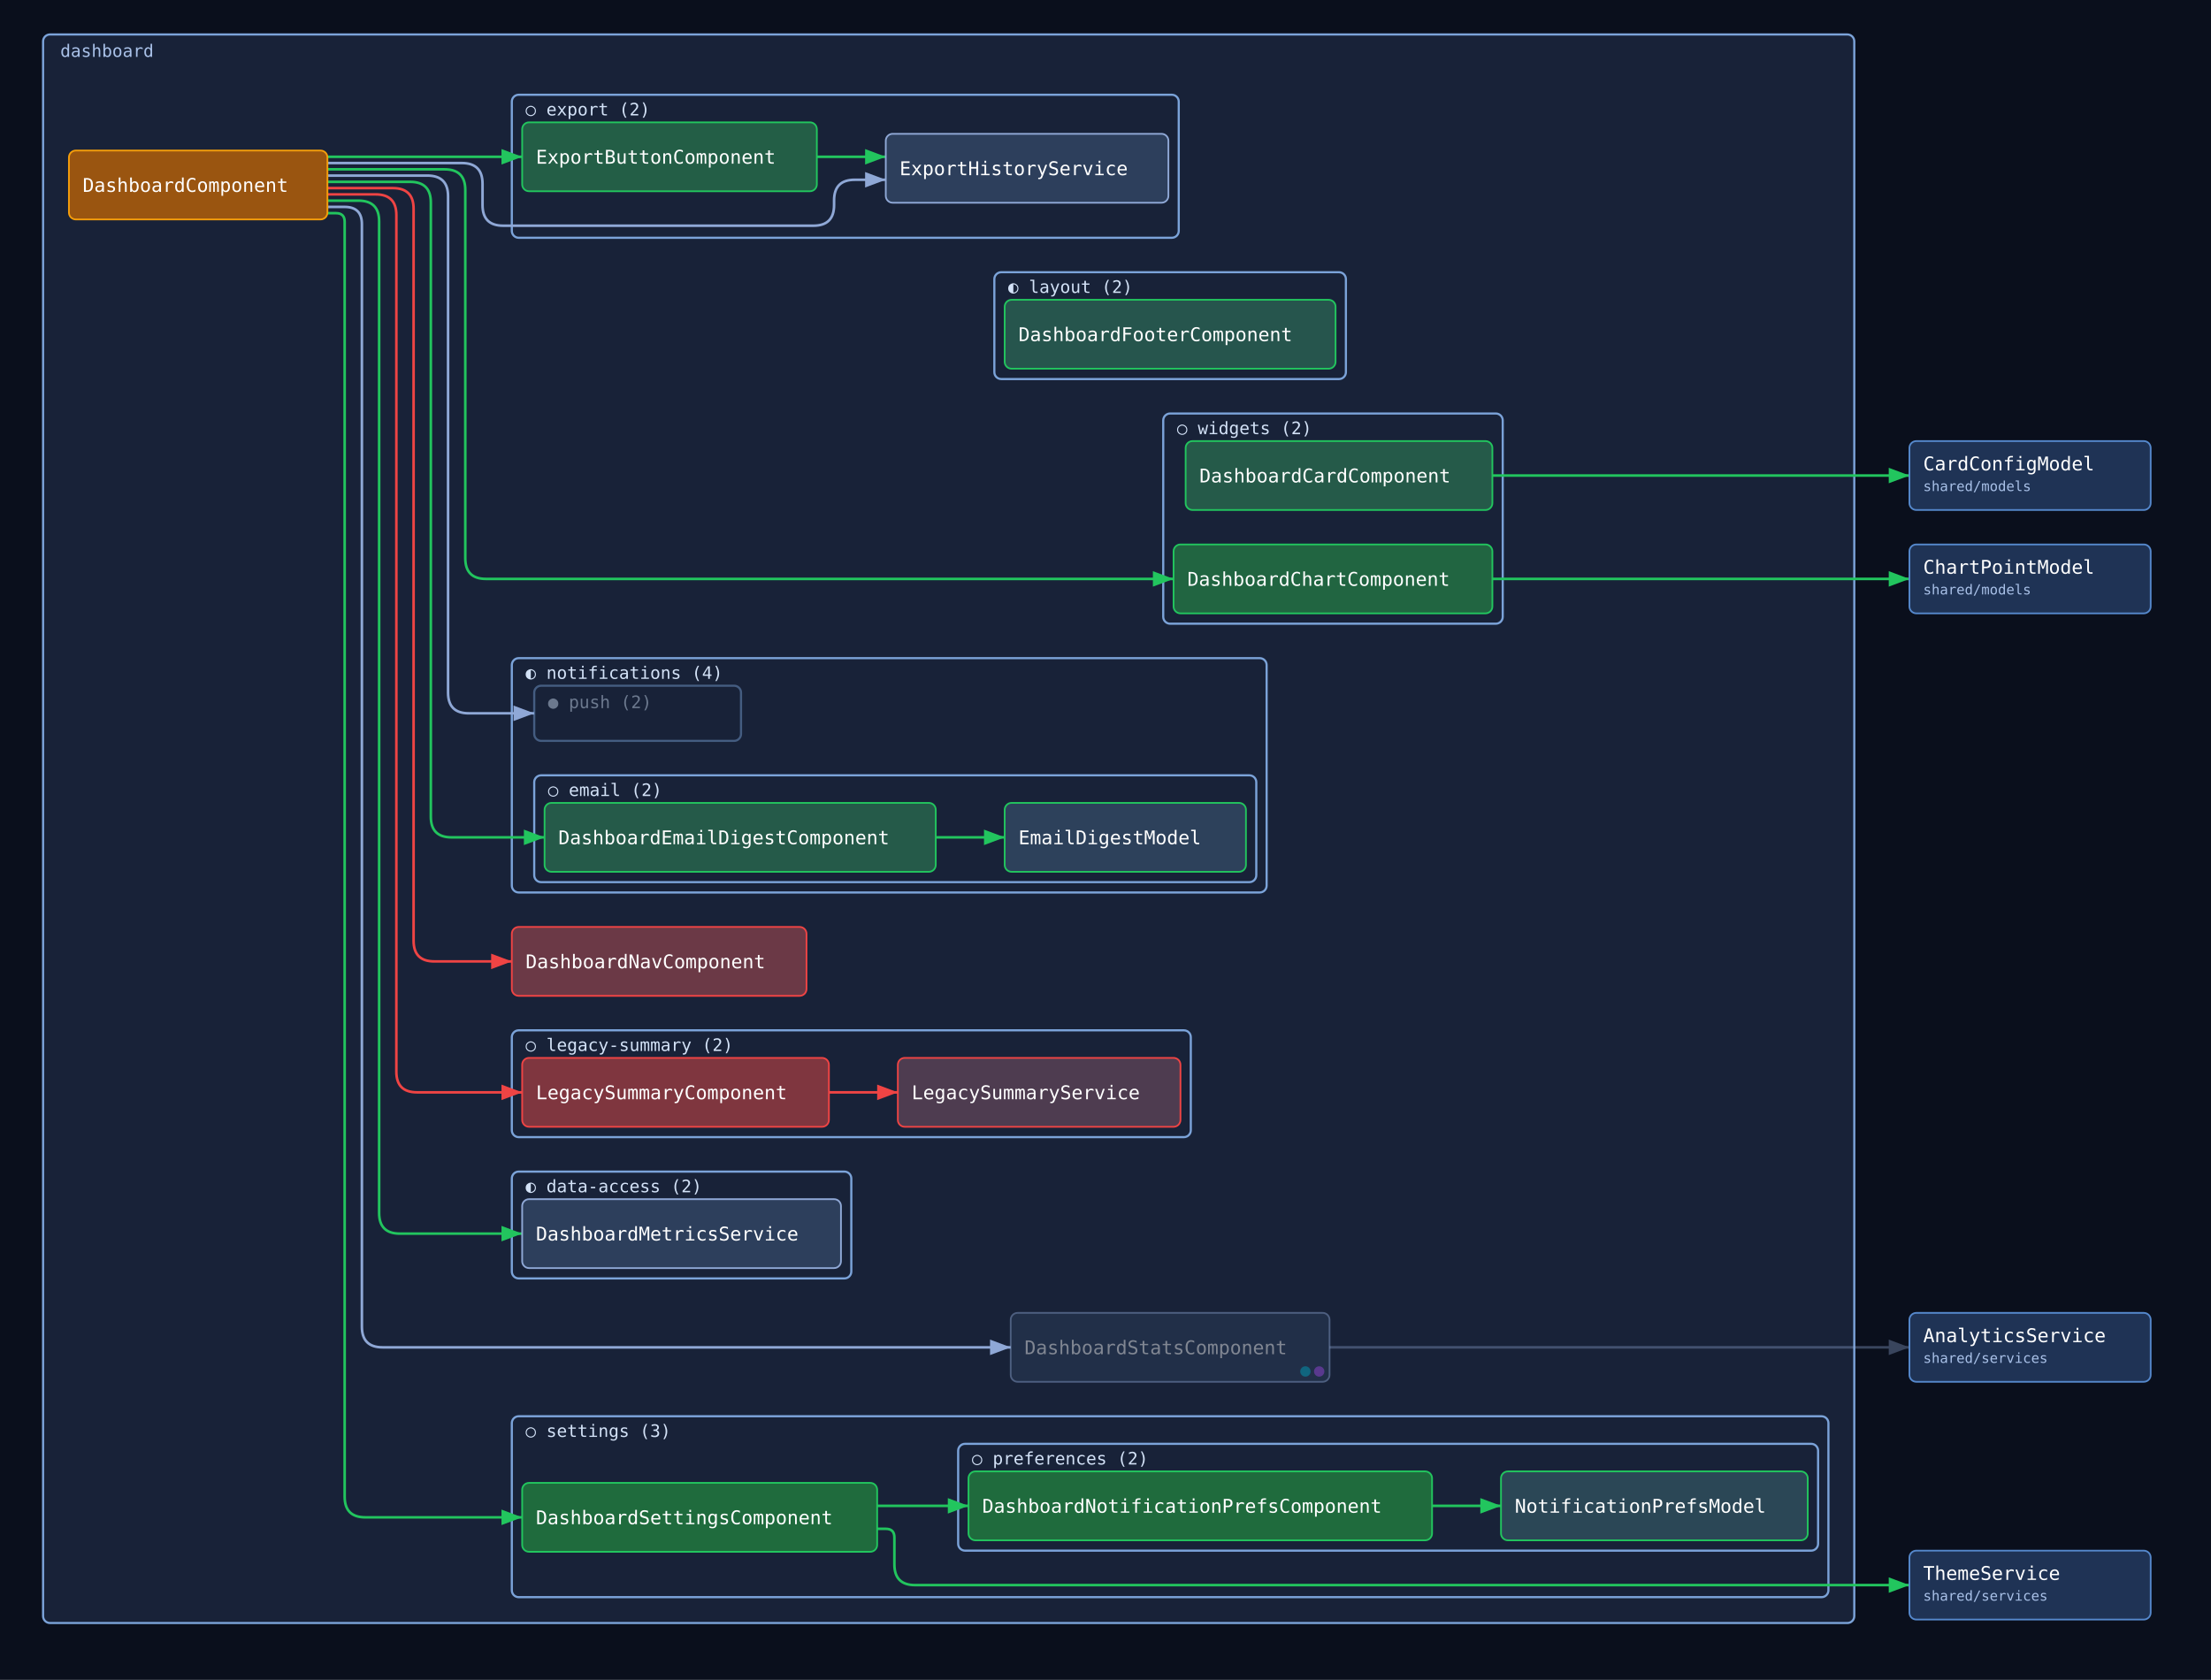
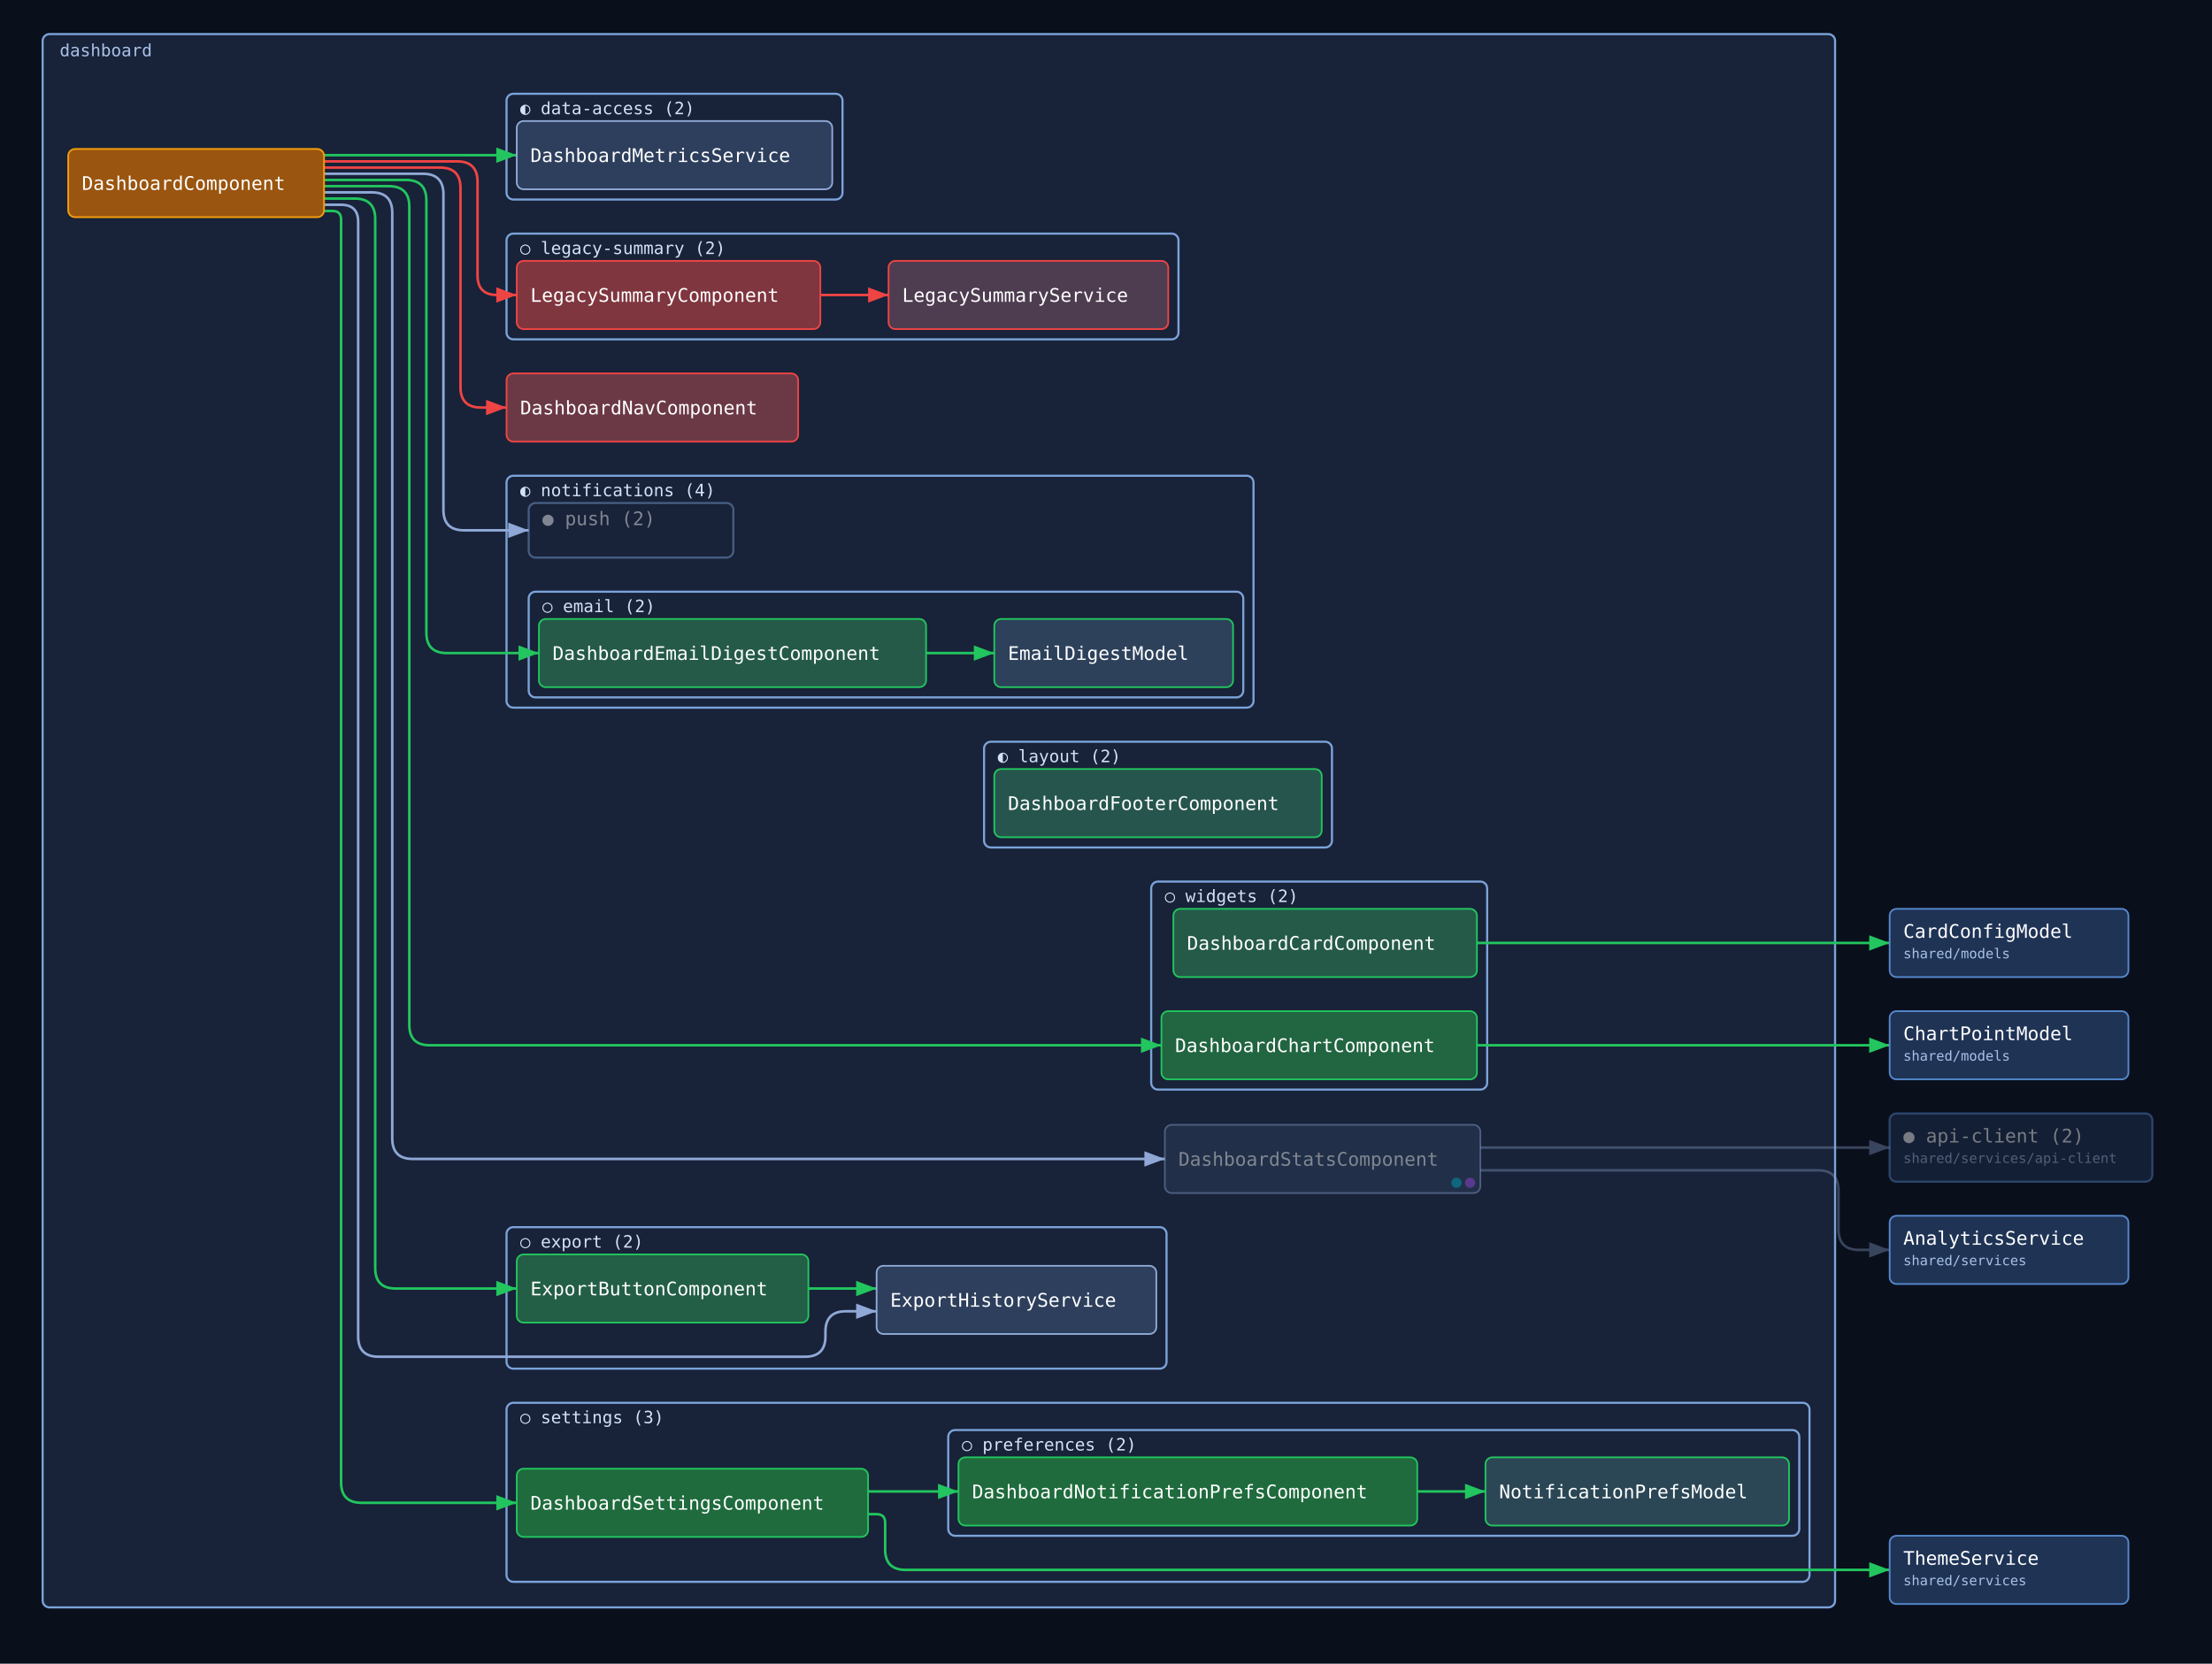
- <svg xmlns="http://www.w3.org/2000/svg" width="1283" height="975" viewBox="0 0 1283 975">
+ <svg xmlns="http://www.w3.org/2000/svg" width="1297" height="975.667" viewBox="0 0 1297 975.667">
  <defs>
    <marker id="arrow-added" markerWidth="8" markerHeight="6" refX="8" refY="3" orient="auto">
      <polygon points="0 0,8 3,0 6" fill="#22c55e" />
    </marker>
    <marker id="arrow-modified" markerWidth="8" markerHeight="6" refX="8" refY="3" orient="auto">
      <polygon points="0 0,8 3,0 6" fill="#f59e0b" />
    </marker>
    <marker id="arrow-removed" markerWidth="8" markerHeight="6" refX="8" refY="3" orient="auto">
      <polygon points="0 0,8 3,0 6" fill="#ef4444" />
    </marker>
    <marker id="arrow-unchanged" markerWidth="8" markerHeight="6" refX="8" refY="3" orient="auto">
      <polygon points="0 0,8 3,0 6" fill="#8fa8d6" />
    </marker>
  </defs>
-   <rect width="1283" height="975" fill="#0a0f1c" />
-   <rect x="25" y="20" width="1051" height="922" rx="4" fill="#182238" stroke="#7ba3d9" stroke-width="1.25" />
+   <rect width="1297" height="975.667" fill="#0a0f1c" />
+   <rect x="25" y="20" width="1051" height="922.667" rx="4" fill="#182238" stroke="#7ba3d9" stroke-width="1.25" />
  <text x="35" y="33" font-family="Fira Code, monospace" font-size="10" fill="#a9c1e8">dashboard</text>
  <g class="subdir-group">
-     <rect x="297" y="680" width="197" height="62" rx="4" fill="none" stroke="#7ba3d9" stroke-width="1.25" />
-     <text x="305" y="692" font-family="Fira Code, monospace" font-size="10" fill="#d3e2f7">◐ data-access (2)</text>
+     <rect x="297" y="55" width="197" height="62" rx="4" fill="none" stroke="#7ba3d9" stroke-width="1.25" />
+     <text x="305" y="67" font-family="Fira Code, monospace" font-size="10" fill="#d3e2f7">◐ data-access (2)</text>
  </g>
  <g class="subdir-group">
-     <rect x="297" y="55" width="387" height="83" rx="4" fill="none" stroke="#7ba3d9" stroke-width="1.25" />
-     <text x="305" y="67" font-family="Fira Code, monospace" font-size="10" fill="#d3e2f7">○ export (2)</text>
+     <rect x="297" y="719.667" width="387" height="83" rx="4" fill="none" stroke="#7ba3d9" stroke-width="1.25" />
+     <text x="305" y="731.667" font-family="Fira Code, monospace" font-size="10" fill="#d3e2f7">○ export (2)</text>
  </g>
  <g class="subdir-group">
-     <rect x="577" y="158" width="204" height="62" rx="4" fill="none" stroke="#7ba3d9" stroke-width="1.25" />
-     <text x="585" y="170" font-family="Fira Code, monospace" font-size="10" fill="#d3e2f7">◐ layout (2)</text>
+     <rect x="577" y="435" width="204" height="62" rx="4" fill="none" stroke="#7ba3d9" stroke-width="1.25" />
+     <text x="585" y="447" font-family="Fira Code, monospace" font-size="10" fill="#d3e2f7">◐ layout (2)</text>
  </g>
  <g class="subdir-group">
-     <rect x="297" y="598" width="394" height="62" rx="4" fill="none" stroke="#7ba3d9" stroke-width="1.25" />
-     <text x="305" y="610" font-family="Fira Code, monospace" font-size="10" fill="#d3e2f7">○ legacy-summary (2)</text>
+     <rect x="297" y="137" width="394" height="62" rx="4" fill="none" stroke="#7ba3d9" stroke-width="1.25" />
+     <text x="305" y="149" font-family="Fira Code, monospace" font-size="10" fill="#d3e2f7">○ legacy-summary (2)</text>
  </g>
  <g class="subdir-group">
-     <rect x="297" y="382" width="438" height="136" rx="4" fill="none" stroke="#7ba3d9" stroke-width="1.25" />
-     <text x="305" y="394" font-family="Fira Code, monospace" font-size="10" fill="#d3e2f7">◐ notifications (4)</text>
+     <rect x="297" y="279" width="438" height="136" rx="4" fill="none" stroke="#7ba3d9" stroke-width="1.25" />
+     <text x="305" y="291" font-family="Fira Code, monospace" font-size="10" fill="#d3e2f7">◐ notifications (4)</text>
  </g>
  <g class="subdir-group">
-     <rect x="310" y="450" width="419" height="62" rx="4" fill="none" stroke="#7ba3d9" stroke-width="1.25" />
-     <text x="318" y="462" font-family="Fira Code, monospace" font-size="10" fill="#d3e2f7">○ email (2)</text>
+     <rect x="310" y="347" width="419" height="62" rx="4" fill="none" stroke="#7ba3d9" stroke-width="1.25" />
+     <text x="318" y="359" font-family="Fira Code, monospace" font-size="10" fill="#d3e2f7">○ email (2)</text>
  </g>
  <g class="subdir-group">
-     <rect x="297" y="822" width="764" height="105" rx="4" fill="none" stroke="#7ba3d9" stroke-width="1.25" />
-     <text x="305" y="834" font-family="Fira Code, monospace" font-size="10" fill="#d3e2f7">○ settings (3)</text>
+     <rect x="297" y="822.667" width="764" height="105" rx="4" fill="none" stroke="#7ba3d9" stroke-width="1.25" />
+     <text x="305" y="834.667" font-family="Fira Code, monospace" font-size="10" fill="#d3e2f7">○ settings (3)</text>
  </g>
  <g class="subdir-group">
-     <rect x="556" y="838" width="499" height="62" rx="4" fill="none" stroke="#7ba3d9" stroke-width="1.25" />
-     <text x="564" y="850" font-family="Fira Code, monospace" font-size="10" fill="#d3e2f7">○ preferences (2)</text>
+     <rect x="556" y="838.667" width="499" height="62" rx="4" fill="none" stroke="#7ba3d9" stroke-width="1.25" />
+     <text x="564" y="850.667" font-family="Fira Code, monospace" font-size="10" fill="#d3e2f7">○ preferences (2)</text>
  </g>
  <g class="subdir-group">
-     <rect x="675" y="240" width="197" height="122" rx="4" fill="none" stroke="#7ba3d9" stroke-width="1.25" />
-     <text x="683" y="252" font-family="Fira Code, monospace" font-size="10" fill="#d3e2f7">○ widgets (2)</text>
+     <rect x="675" y="517" width="197" height="122" rx="4" fill="none" stroke="#7ba3d9" stroke-width="1.25" />
+     <text x="683" y="529" font-family="Fira Code, monospace" font-size="10" fill="#d3e2f7">○ widgets (2)</text>
  </g>
-   <path data-from="src_app_features_dashboard_export_export_button_component" data-to="src_app_features_dashboard_export_export_history_service" d="M 474 91 L 514 91" fill="none" stroke="#22c55e" stroke-width="1.5" marker-end="url(#arrow-added)" />
-   <path data-from="src_app_features_dashboard_legacy_summary_legacy_summary_component" data-to="src_app_features_dashboard_legacy_summary_legacy_summary_service" d="M 481 634 L 521 634" fill="none" stroke="#ef4444" stroke-width="1.5" marker-end="url(#arrow-removed)" />
-   <path data-from="src_app_features_dashboard_notifications_email_dashboard_email_digest_component" data-to="src_app_features_dashboard_notifications_email_email_digest_model" d="M 543 486 L 583 486" fill="none" stroke="#22c55e" stroke-width="1.5" marker-end="url(#arrow-added)" />
-   <path data-from="src_app_features_dashboard_settings_preferences_dashboard_notification_prefs_component" data-to="src_app_features_dashboard_settings_preferences_notification_prefs_model" d="M 831 874 L 871 874" fill="none" stroke="#22c55e" stroke-width="1.5" marker-end="url(#arrow-added)" />
-   <path data-from="src_app_features_dashboard_settings_dashboard_settings_component" data-to="src_app_features_dashboard_settings_preferences_dashboard_notification_prefs_component" d="M 509 874 L 562 874" fill="none" stroke="#22c55e" stroke-width="1.5" marker-end="url(#arrow-added)" />
-   <path data-from="src_app_features_dashboard_dashboard_component" data-to="src_app_features_dashboard_dashboard_stats_component" d="M 190 120.091 L 200 120.091 Q 210 120.091, 210 130.091 L 210 770 Q 210 782, 222 782 L 586.5 782" fill="none" stroke="#8fa8d6" stroke-width="1.5" marker-end="url(#arrow-unchanged)" />
-   <path data-from="src_app_features_dashboard_dashboard_component" data-to="src_app_features_dashboard_data_access_dashboard_metrics_service" d="M 190 116.455 L 208 116.455 Q 220 116.455, 220 128.455 L 220 704 Q 220 716, 232 716 L 303 716" fill="none" stroke="#22c55e" stroke-width="1.5" marker-end="url(#arrow-added)" />
-   <path data-from="src_app_features_dashboard_dashboard_component" data-to="src_app_features_dashboard_export_export_button_component" d="M 190 91 L 303 91" fill="none" stroke="#22c55e" stroke-width="1.5" marker-end="url(#arrow-added)" />
-   <path data-from="src_app_features_dashboard_dashboard_component" data-to="src_app_features_dashboard_export_export_history_service" d="M 190 94.636 L 268 94.636 Q 280 94.636, 280 106.636 L 280 119 Q 280 131, 292 131 L 472 131 Q 484 131, 484 119 L 484 116.333 Q 484 104.333, 496 104.333 L 514 104.333" fill="none" stroke="#8fa8d6" stroke-width="1.5" marker-end="url(#arrow-unchanged)" />
-   <path data-from="src_app_features_dashboard_dashboard_component" data-to="src_app_features_dashboard_notifications_email_dashboard_email_digest_component" d="M 190 105.545 L 238 105.545 Q 250 105.545, 250 117.545 L 250 474 Q 250 486, 262 486 L 316 486" fill="none" stroke="#22c55e" stroke-width="1.5" marker-end="url(#arrow-added)" />
-   <path data-from="src_app_features_dashboard_dashboard_component" data-to="stub_notifications_push" d="M 190 101.909 L 248 101.909 Q 260 101.909, 260 113.909 L 260 402 Q 260 414, 272 414 L 310 414" fill="none" stroke="#8fa8d6" stroke-width="1.5" marker-end="url(#arrow-unchanged)" />
-   <path data-from="src_app_features_dashboard_dashboard_component" data-to="src_app_features_dashboard_settings_dashboard_settings_component" d="M 190 123.727 L 195 123.727 Q 200 123.727, 200 128.727 L 200 868.667 Q 200 880.667, 212 880.667 L 303 880.667" fill="none" stroke="#22c55e" stroke-width="1.5" marker-end="url(#arrow-added)" />
-   <path data-from="src_app_features_dashboard_dashboard_component" data-to="src_app_features_dashboard_widgets_dashboard_chart_component" d="M 190 98.273 L 258 98.273 Q 270 98.273, 270 110.273 L 270 324 Q 270 336, 282 336 L 681 336" fill="none" stroke="#22c55e" stroke-width="1.5" marker-end="url(#arrow-added)" />
-   <path data-from="src_app_features_dashboard_dashboard_stats_component" data-to="src_app_shared_services_analytics_service" d="M 771.5 782 L 1108 782" fill="none" stroke="#8fa8d6" stroke-width="1.5" opacity="0.35" marker-end="url(#arrow-unchanged)" />
-   <path data-from="src_app_features_dashboard_settings_dashboard_settings_component" data-to="src_app_shared_services_theme_service" d="M 509 887.333 L 514 887.333 Q 519 887.333, 519 892.333 L 519 908 Q 519 920, 531 920 L 1108 920" fill="none" stroke="#22c55e" stroke-width="1.5" marker-end="url(#arrow-added)" />
-   <path data-from="src_app_features_dashboard_widgets_dashboard_card_component" data-to="src_app_shared_models_card_config_model" d="M 866 276 L 1108 276" fill="none" stroke="#22c55e" stroke-width="1.5" marker-end="url(#arrow-added)" />
-   <path data-from="src_app_features_dashboard_widgets_dashboard_chart_component" data-to="src_app_shared_models_chart_point_model" d="M 866 336 L 1108 336" fill="none" stroke="#22c55e" stroke-width="1.5" marker-end="url(#arrow-added)" />
-   <path data-from="src_app_features_dashboard_dashboard_component" data-to="src_app_features_dashboard_dashboard_nav_component" d="M 190 109.182 L 228 109.182 Q 240 109.182, 240 121.182 L 240 546 Q 240 558, 252 558 L 297 558" fill="none" stroke="#ef4444" stroke-width="1.5" marker-end="url(#arrow-removed)" />
-   <path data-from="src_app_features_dashboard_dashboard_component" data-to="src_app_features_dashboard_legacy_summary_legacy_summary_component" d="M 190 112.818 L 218 112.818 Q 230 112.818, 230 124.818 L 230 622 Q 230 634, 242 634 L 303 634" fill="none" stroke="#ef4444" stroke-width="1.5" marker-end="url(#arrow-removed)" />
+   <path data-from="src_app_features_dashboard_export_export_button_component" data-to="src_app_features_dashboard_export_export_history_service" d="M 474 755.667 L 514 755.667" fill="none" stroke="#22c55e" stroke-width="1.5" marker-end="url(#arrow-added)" />
+   <path data-from="src_app_features_dashboard_legacy_summary_legacy_summary_component" data-to="src_app_features_dashboard_legacy_summary_legacy_summary_service" d="M 481 173 L 521 173" fill="none" stroke="#ef4444" stroke-width="1.5" marker-end="url(#arrow-removed)" />
+   <path data-from="src_app_features_dashboard_notifications_email_dashboard_email_digest_component" data-to="src_app_features_dashboard_notifications_email_email_digest_model" d="M 543 383 L 583 383" fill="none" stroke="#22c55e" stroke-width="1.5" marker-end="url(#arrow-added)" />
+   <path data-from="src_app_features_dashboard_settings_preferences_dashboard_notification_prefs_component" data-to="src_app_features_dashboard_settings_preferences_notification_prefs_model" d="M 831 874.667 L 871 874.667" fill="none" stroke="#22c55e" stroke-width="1.5" marker-end="url(#arrow-added)" />
+   <path data-from="src_app_features_dashboard_settings_dashboard_settings_component" data-to="src_app_features_dashboard_settings_preferences_dashboard_notification_prefs_component" d="M 509 874.667 L 562 874.667" fill="none" stroke="#22c55e" stroke-width="1.5" marker-end="url(#arrow-added)" />
+   <path data-from="src_app_features_dashboard_dashboard_component" data-to="src_app_features_dashboard_dashboard_stats_component" d="M 190 112.818 L 218 112.818 Q 230 112.818, 230 124.818 L 230 667.667 Q 230 679.667, 242 679.667 L 683 679.667" fill="none" stroke="#8fa8d6" stroke-width="1.5" marker-end="url(#arrow-unchanged)" />
+   <path data-from="src_app_features_dashboard_dashboard_component" data-to="src_app_features_dashboard_data_access_dashboard_metrics_service" d="M 190 91 L 303 91" fill="none" stroke="#22c55e" stroke-width="1.5" marker-end="url(#arrow-added)" />
+   <path data-from="src_app_features_dashboard_dashboard_component" data-to="src_app_features_dashboard_export_export_button_component" d="M 190 116.455 L 208 116.455 Q 220 116.455, 220 128.455 L 220 743.667 Q 220 755.667, 232 755.667 L 303 755.667" fill="none" stroke="#22c55e" stroke-width="1.5" marker-end="url(#arrow-added)" />
+   <path data-from="src_app_features_dashboard_dashboard_component" data-to="src_app_features_dashboard_export_export_history_service" d="M 190 120.091 L 200 120.091 Q 210 120.091, 210 130.091 L 210 783.667 Q 210 795.667, 222 795.667 L 472 795.667 Q 484 795.667, 484 783.667 L 484 781 Q 484 769, 496 769 L 514 769" fill="none" stroke="#8fa8d6" stroke-width="1.5" marker-end="url(#arrow-unchanged)" />
+   <path data-from="src_app_features_dashboard_dashboard_component" data-to="src_app_features_dashboard_notifications_email_dashboard_email_digest_component" d="M 190 105.545 L 238 105.545 Q 250 105.545, 250 117.545 L 250 371 Q 250 383, 262 383 L 316 383" fill="none" stroke="#22c55e" stroke-width="1.5" marker-end="url(#arrow-added)" />
+   <path data-from="src_app_features_dashboard_dashboard_component" data-to="stub_notifications_push" d="M 190 101.909 L 248 101.909 Q 260 101.909, 260 113.909 L 260 299 Q 260 311, 272 311 L 310 311" fill="none" stroke="#8fa8d6" stroke-width="1.5" marker-end="url(#arrow-unchanged)" />
+   <path data-from="src_app_features_dashboard_dashboard_component" data-to="src_app_features_dashboard_settings_dashboard_settings_component" d="M 190 123.727 L 195 123.727 Q 200 123.727, 200 128.727 L 200 869.333 Q 200 881.333, 212 881.333 L 303 881.333" fill="none" stroke="#22c55e" stroke-width="1.5" marker-end="url(#arrow-added)" />
+   <path data-from="src_app_features_dashboard_dashboard_component" data-to="src_app_features_dashboard_widgets_dashboard_chart_component" d="M 190 109.182 L 228 109.182 Q 240 109.182, 240 121.182 L 240 601 Q 240 613, 252 613 L 681 613" fill="none" stroke="#22c55e" stroke-width="1.5" marker-end="url(#arrow-added)" />
+   <path data-from="src_app_features_dashboard_dashboard_stats_component" data-to="src_app_shared_services_analytics_service" d="M 868 686.333 L 1066 686.333 Q 1078 686.333, 1078 698.333 L 1078 721 Q 1078 733, 1090 733 L 1108 733" fill="none" stroke="#8fa8d6" stroke-width="1.5" opacity="0.35" marker-end="url(#arrow-unchanged)" />
+   <path data-from="src_app_features_dashboard_dashboard_stats_component" data-to="stub_oos_src_app_shared_services_api_client" d="M 868 673 L 1108 673" fill="none" stroke="#8fa8d6" stroke-width="1.5" opacity="0.35" marker-end="url(#arrow-unchanged)" />
+   <path data-from="src_app_features_dashboard_settings_dashboard_settings_component" data-to="src_app_shared_services_theme_service" d="M 509 888 L 514 888 Q 519 888, 519 893 L 519 908.667 Q 519 920.667, 531 920.667 L 1108 920.667" fill="none" stroke="#22c55e" stroke-width="1.5" marker-end="url(#arrow-added)" />
+   <path data-from="src_app_features_dashboard_widgets_dashboard_card_component" data-to="src_app_shared_models_card_config_model" d="M 866 553 L 1108 553" fill="none" stroke="#22c55e" stroke-width="1.5" marker-end="url(#arrow-added)" />
+   <path data-from="src_app_features_dashboard_widgets_dashboard_chart_component" data-to="src_app_shared_models_chart_point_model" d="M 866 613 L 1108 613" fill="none" stroke="#22c55e" stroke-width="1.5" marker-end="url(#arrow-added)" />
+   <path data-from="src_app_features_dashboard_dashboard_component" data-to="src_app_features_dashboard_dashboard_nav_component" d="M 190 98.273 L 258 98.273 Q 270 98.273, 270 110.273 L 270 227 Q 270 239, 282 239 L 297 239" fill="none" stroke="#ef4444" stroke-width="1.5" marker-end="url(#arrow-removed)" />
+   <path data-from="src_app_features_dashboard_dashboard_component" data-to="src_app_features_dashboard_legacy_summary_legacy_summary_component" d="M 190 94.636 L 268 94.636 Q 280 94.636, 280 106.636 L 280 161.5 Q 280 173, 291.5 173 L 303 173" fill="none" stroke="#ef4444" stroke-width="1.5" marker-end="url(#arrow-removed)" />
  <g class="node-group" data-id="src_app_features_dashboard_dashboard_stats_component" opacity="0.45">
-     <rect x="586.5" y="762" width="185" height="40" rx="4" fill="#2d3f5c" stroke="#8fa8d6" stroke-width="1" />
-     <text x="594.5" y="786" font-family="Fira Code, monospace" font-size="11" fill="#ffffff">DashboardStatsComponent</text>
-     <circle cx="765.5" cy="796" r="3" fill="#a855f7" />
-     <circle cx="757.5" cy="796" r="3" fill="#06b6d4" />
+     <rect x="683" y="659.667" width="185" height="40" rx="4" fill="#2d3f5c" stroke="#8fa8d6" stroke-width="1" />
+     <text x="691" y="683.667" font-family="Fira Code, monospace" font-size="11" fill="#ffffff">DashboardStatsComponent</text>
+     <circle cx="862" cy="693.667" r="3" fill="#a855f7" />
+     <circle cx="854" cy="693.667" r="3" fill="#06b6d4" />
  </g>
  <g class="node-group" data-id="src_app_features_dashboard_dashboard_component">
    <rect x="40" y="87.364" width="150" height="40" rx="4" fill="#9a5510" stroke="#f59e0b" stroke-width="1" />
    <text x="48" y="111.364" font-family="Fira Code, monospace" font-size="11" fill="#ffffff">DashboardComponent</text>
  </g>
  <g class="node-group" data-id="src_app_features_dashboard_dashboard_nav_component">
-     <rect x="297" y="538" width="171" height="40" rx="4" fill="#6b3946" stroke="#ef4444" stroke-width="1" />
-     <text x="305" y="562" font-family="Fira Code, monospace" font-size="11" fill="#ffffff">DashboardNavComponent</text>
+     <rect x="297" y="219" width="171" height="40" rx="4" fill="#6b3946" stroke="#ef4444" stroke-width="1" />
+     <text x="305" y="243" font-family="Fira Code, monospace" font-size="11" fill="#ffffff">DashboardNavComponent</text>
  </g>
  <g class="node-group" data-id="src_app_shared_services_analytics_service">
-     <rect x="1108" y="762" width="140" height="40" rx="4" fill="#1f3355" stroke="#5588cc" stroke-width="1" />
-     <text x="1116" y="779" font-family="Fira Code, monospace" font-size="11" fill="#ffffff">AnalyticsService</text>
-     <text x="1116" y="791" font-family="Fira Code, monospace" font-size="8" fill="#a9c1e8">shared/services</text>
+     <rect x="1108" y="713" width="140" height="40" rx="4" fill="#1f3355" stroke="#5588cc" stroke-width="1" />
+     <text x="1116" y="730" font-family="Fira Code, monospace" font-size="11" fill="#ffffff">AnalyticsService</text>
+     <text x="1116" y="742" font-family="Fira Code, monospace" font-size="8" fill="#a9c1e8">shared/services</text>
  </g>
  <g class="node-group" data-id="src_app_shared_services_theme_service">
-     <rect x="1108" y="900" width="140" height="40" rx="4" fill="#1f3355" stroke="#5588cc" stroke-width="1" />
-     <text x="1116" y="917" font-family="Fira Code, monospace" font-size="11" fill="#ffffff">ThemeService</text>
-     <text x="1116" y="929" font-family="Fira Code, monospace" font-size="8" fill="#a9c1e8">shared/services</text>
+     <rect x="1108" y="900.667" width="140" height="40" rx="4" fill="#1f3355" stroke="#5588cc" stroke-width="1" />
+     <text x="1116" y="917.667" font-family="Fira Code, monospace" font-size="11" fill="#ffffff">ThemeService</text>
+     <text x="1116" y="929.667" font-family="Fira Code, monospace" font-size="8" fill="#a9c1e8">shared/services</text>
+   </g>
+   <g class="node-group" data-id="stub_oos_src_app_shared_services_api_client" opacity="0.45">
+     <rect x="1108" y="653" width="154" height="40" rx="4" fill="#1f3355" stroke="#5588cc" stroke-width="1.25" />
+     <text x="1116" y="670" font-family="Fira Code, monospace" font-size="11" fill="#ffffff">● api-client (2)</text>
+     <text x="1116" y="682" font-family="Fira Code, monospace" font-size="8" fill="#a9c1e8">shared/services/api-client</text>
  </g>
  <g class="node-group" data-id="src_app_shared_models_card_config_model">
-     <rect x="1108" y="256" width="140" height="40" rx="4" fill="#1f3355" stroke="#5588cc" stroke-width="1" />
-     <text x="1116" y="273" font-family="Fira Code, monospace" font-size="11" fill="#ffffff">CardConfigModel</text>
-     <text x="1116" y="285" font-family="Fira Code, monospace" font-size="8" fill="#a9c1e8">shared/models</text>
+     <rect x="1108" y="533" width="140" height="40" rx="4" fill="#1f3355" stroke="#5588cc" stroke-width="1" />
+     <text x="1116" y="550" font-family="Fira Code, monospace" font-size="11" fill="#ffffff">CardConfigModel</text>
+     <text x="1116" y="562" font-family="Fira Code, monospace" font-size="8" fill="#a9c1e8">shared/models</text>
  </g>
  <g class="node-group" data-id="src_app_shared_models_chart_point_model">
-     <rect x="1108" y="316" width="140" height="40" rx="4" fill="#1f3355" stroke="#5588cc" stroke-width="1" />
-     <text x="1116" y="333" font-family="Fira Code, monospace" font-size="11" fill="#ffffff">ChartPointModel</text>
-     <text x="1116" y="345" font-family="Fira Code, monospace" font-size="8" fill="#a9c1e8">shared/models</text>
+     <rect x="1108" y="593" width="140" height="40" rx="4" fill="#1f3355" stroke="#5588cc" stroke-width="1" />
+     <text x="1116" y="610" font-family="Fira Code, monospace" font-size="11" fill="#ffffff">ChartPointModel</text>
+     <text x="1116" y="622" font-family="Fira Code, monospace" font-size="8" fill="#a9c1e8">shared/models</text>
  </g>
  <g class="node-group" data-id="src_app_features_dashboard_data_access_dashboard_metrics_service">
-     <rect x="303" y="696" width="185" height="40" rx="4" fill="#2d3f5c" stroke="#8fa8d6" stroke-width="1" />
-     <text x="311" y="720" font-family="Fira Code, monospace" font-size="11" fill="#ffffff">DashboardMetricsService</text>
+     <rect x="303" y="71" width="185" height="40" rx="4" fill="#2d3f5c" stroke="#8fa8d6" stroke-width="1" />
+     <text x="311" y="95" font-family="Fira Code, monospace" font-size="11" fill="#ffffff">DashboardMetricsService</text>
  </g>
  <g class="node-group" data-id="src_app_features_dashboard_export_export_button_component">
-     <rect x="303" y="71" width="171" height="40" rx="4" fill="#235e46" stroke="#22c55e" stroke-width="1" />
-     <text x="311" y="95" font-family="Fira Code, monospace" font-size="11" fill="#ffffff">ExportButtonComponent</text>
+     <rect x="303" y="735.667" width="171" height="40" rx="4" fill="#235e46" stroke="#22c55e" stroke-width="1" />
+     <text x="311" y="759.667" font-family="Fira Code, monospace" font-size="11" fill="#ffffff">ExportButtonComponent</text>
  </g>
  <g class="node-group" data-id="src_app_features_dashboard_export_export_history_service">
-     <rect x="514" y="77.667" width="164" height="40" rx="4" fill="#2d3f5c" stroke="#8fa8d6" stroke-width="1" />
-     <text x="522" y="101.667" font-family="Fira Code, monospace" font-size="11" fill="#ffffff">ExportHistoryService</text>
+     <rect x="514" y="742.333" width="164" height="40" rx="4" fill="#2d3f5c" stroke="#8fa8d6" stroke-width="1" />
+     <text x="522" y="766.333" font-family="Fira Code, monospace" font-size="11" fill="#ffffff">ExportHistoryService</text>
  </g>
  <g class="node-group" data-id="src_app_features_dashboard_layout_dashboard_footer_component">
-     <rect x="583" y="174" width="192" height="40" rx="4" fill="#26554d" stroke="#22c55e" stroke-width="1" />
-     <text x="591" y="198" font-family="Fira Code, monospace" font-size="11" fill="#ffffff">DashboardFooterComponent</text>
+     <rect x="583" y="451" width="192" height="40" rx="4" fill="#26554d" stroke="#22c55e" stroke-width="1" />
+     <text x="591" y="475" font-family="Fira Code, monospace" font-size="11" fill="#ffffff">DashboardFooterComponent</text>
  </g>
  <g class="node-group" data-id="src_app_features_dashboard_legacy_summary_legacy_summary_component">
-     <rect x="303" y="614" width="178" height="40" rx="4" fill="#7f363f" stroke="#ef4444" stroke-width="1" />
-     <text x="311" y="638" font-family="Fira Code, monospace" font-size="11" fill="#ffffff">LegacySummaryComponent</text>
+     <rect x="303" y="153" width="178" height="40" rx="4" fill="#7f363f" stroke="#ef4444" stroke-width="1" />
+     <text x="311" y="177" font-family="Fira Code, monospace" font-size="11" fill="#ffffff">LegacySummaryComponent</text>
  </g>
  <g class="node-group" data-id="src_app_features_dashboard_legacy_summary_legacy_summary_service">
-     <rect x="521" y="614" width="164" height="40" rx="4" fill="#4e3c50" stroke="#ef4444" stroke-width="1" />
-     <text x="529" y="638" font-family="Fira Code, monospace" font-size="11" fill="#ffffff">LegacySummaryService</text>
+     <rect x="521" y="153" width="164" height="40" rx="4" fill="#4e3c50" stroke="#ef4444" stroke-width="1" />
+     <text x="529" y="177" font-family="Fira Code, monospace" font-size="11" fill="#ffffff">LegacySummaryService</text>
  </g>
  <g class="node-group" data-id="stub_notifications_push" opacity="0.45">
-     <rect x="310" y="398" width="120" height="32" rx="4" fill="#182238" stroke="#7ba3d9" stroke-width="1.25" />
-     <text x="318" y="411" font-family="Fira Code, monospace" font-size="10" fill="#d3e2f7">● push (2)</text>
+     <rect x="310" y="295" width="120" height="32" rx="4" fill="#182238" stroke="#7ba3d9" stroke-width="1.25" />
+     <text x="318" y="308" font-family="Fira Code, monospace" font-size="11" fill="#ffffff">● push (2)</text>
  </g>
  <g class="node-group" data-id="src_app_features_dashboard_notifications_email_dashboard_email_digest_component">
-     <rect x="316" y="466" width="227" height="40" rx="4" fill="#255a49" stroke="#22c55e" stroke-width="1" />
-     <text x="324" y="490" font-family="Fira Code, monospace" font-size="11" fill="#ffffff">DashboardEmailDigestComponent</text>
+     <rect x="316" y="363" width="227" height="40" rx="4" fill="#255a49" stroke="#22c55e" stroke-width="1" />
+     <text x="324" y="387" font-family="Fira Code, monospace" font-size="11" fill="#ffffff">DashboardEmailDigestComponent</text>
  </g>
  <g class="node-group" data-id="src_app_features_dashboard_notifications_email_email_digest_model">
-     <rect x="583" y="466" width="140" height="40" rx="4" fill="#2d415b" stroke="#22c55e" stroke-width="1" />
-     <text x="591" y="490" font-family="Fira Code, monospace" font-size="11" fill="#ffffff">EmailDigestModel</text>
+     <rect x="583" y="363" width="140" height="40" rx="4" fill="#2d415b" stroke="#22c55e" stroke-width="1" />
+     <text x="591" y="387" font-family="Fira Code, monospace" font-size="11" fill="#ffffff">EmailDigestModel</text>
  </g>
  <g class="node-group" data-id="src_app_features_dashboard_settings_dashboard_settings_component">
-     <rect x="303" y="860.667" width="206" height="40" rx="4" fill="#1f6b3d" stroke="#22c55e" stroke-width="1" />
-     <text x="311" y="884.667" font-family="Fira Code, monospace" font-size="11" fill="#ffffff">DashboardSettingsComponent</text>
+     <rect x="303" y="861.333" width="206" height="40" rx="4" fill="#1f6b3d" stroke="#22c55e" stroke-width="1" />
+     <text x="311" y="885.333" font-family="Fira Code, monospace" font-size="11" fill="#ffffff">DashboardSettingsComponent</text>
  </g>
  <g class="node-group" data-id="src_app_features_dashboard_settings_preferences_dashboard_notification_prefs_component">
-     <rect x="562" y="854" width="269" height="40" rx="4" fill="#1f6b3d" stroke="#22c55e" stroke-width="1" />
-     <text x="570" y="878" font-family="Fira Code, monospace" font-size="11" fill="#ffffff">DashboardNotificationPrefsComponent</text>
+     <rect x="562" y="854.667" width="269" height="40" rx="4" fill="#1f6b3d" stroke="#22c55e" stroke-width="1" />
+     <text x="570" y="878.667" font-family="Fira Code, monospace" font-size="11" fill="#ffffff">DashboardNotificationPrefsComponent</text>
  </g>
  <g class="node-group" data-id="src_app_features_dashboard_settings_preferences_notification_prefs_model">
-     <rect x="871" y="854" width="178" height="40" rx="4" fill="#2b4756" stroke="#22c55e" stroke-width="1" />
-     <text x="879" y="878" font-family="Fira Code, monospace" font-size="11" fill="#ffffff">NotificationPrefsModel</text>
+     <rect x="871" y="854.667" width="178" height="40" rx="4" fill="#2b4756" stroke="#22c55e" stroke-width="1" />
+     <text x="879" y="878.667" font-family="Fira Code, monospace" font-size="11" fill="#ffffff">NotificationPrefsModel</text>
  </g>
  <g class="node-group" data-id="src_app_features_dashboard_widgets_dashboard_card_component">
-     <rect x="688" y="256" width="178" height="40" rx="4" fill="#255a49" stroke="#22c55e" stroke-width="1" />
-     <text x="696" y="280" font-family="Fira Code, monospace" font-size="11" fill="#ffffff">DashboardCardComponent</text>
+     <rect x="688" y="533" width="178" height="40" rx="4" fill="#255a49" stroke="#22c55e" stroke-width="1" />
+     <text x="696" y="557" font-family="Fira Code, monospace" font-size="11" fill="#ffffff">DashboardCardComponent</text>
  </g>
  <g class="node-group" data-id="src_app_features_dashboard_widgets_dashboard_chart_component">
-     <rect x="681" y="316" width="185" height="40" rx="4" fill="#216541" stroke="#22c55e" stroke-width="1" />
-     <text x="689" y="340" font-family="Fira Code, monospace" font-size="11" fill="#ffffff">DashboardChartComponent</text>
+     <rect x="681" y="593" width="185" height="40" rx="4" fill="#216541" stroke="#22c55e" stroke-width="1" />
+     <text x="689" y="617" font-family="Fira Code, monospace" font-size="11" fill="#ffffff">DashboardChartComponent</text>
  </g>
</svg>
